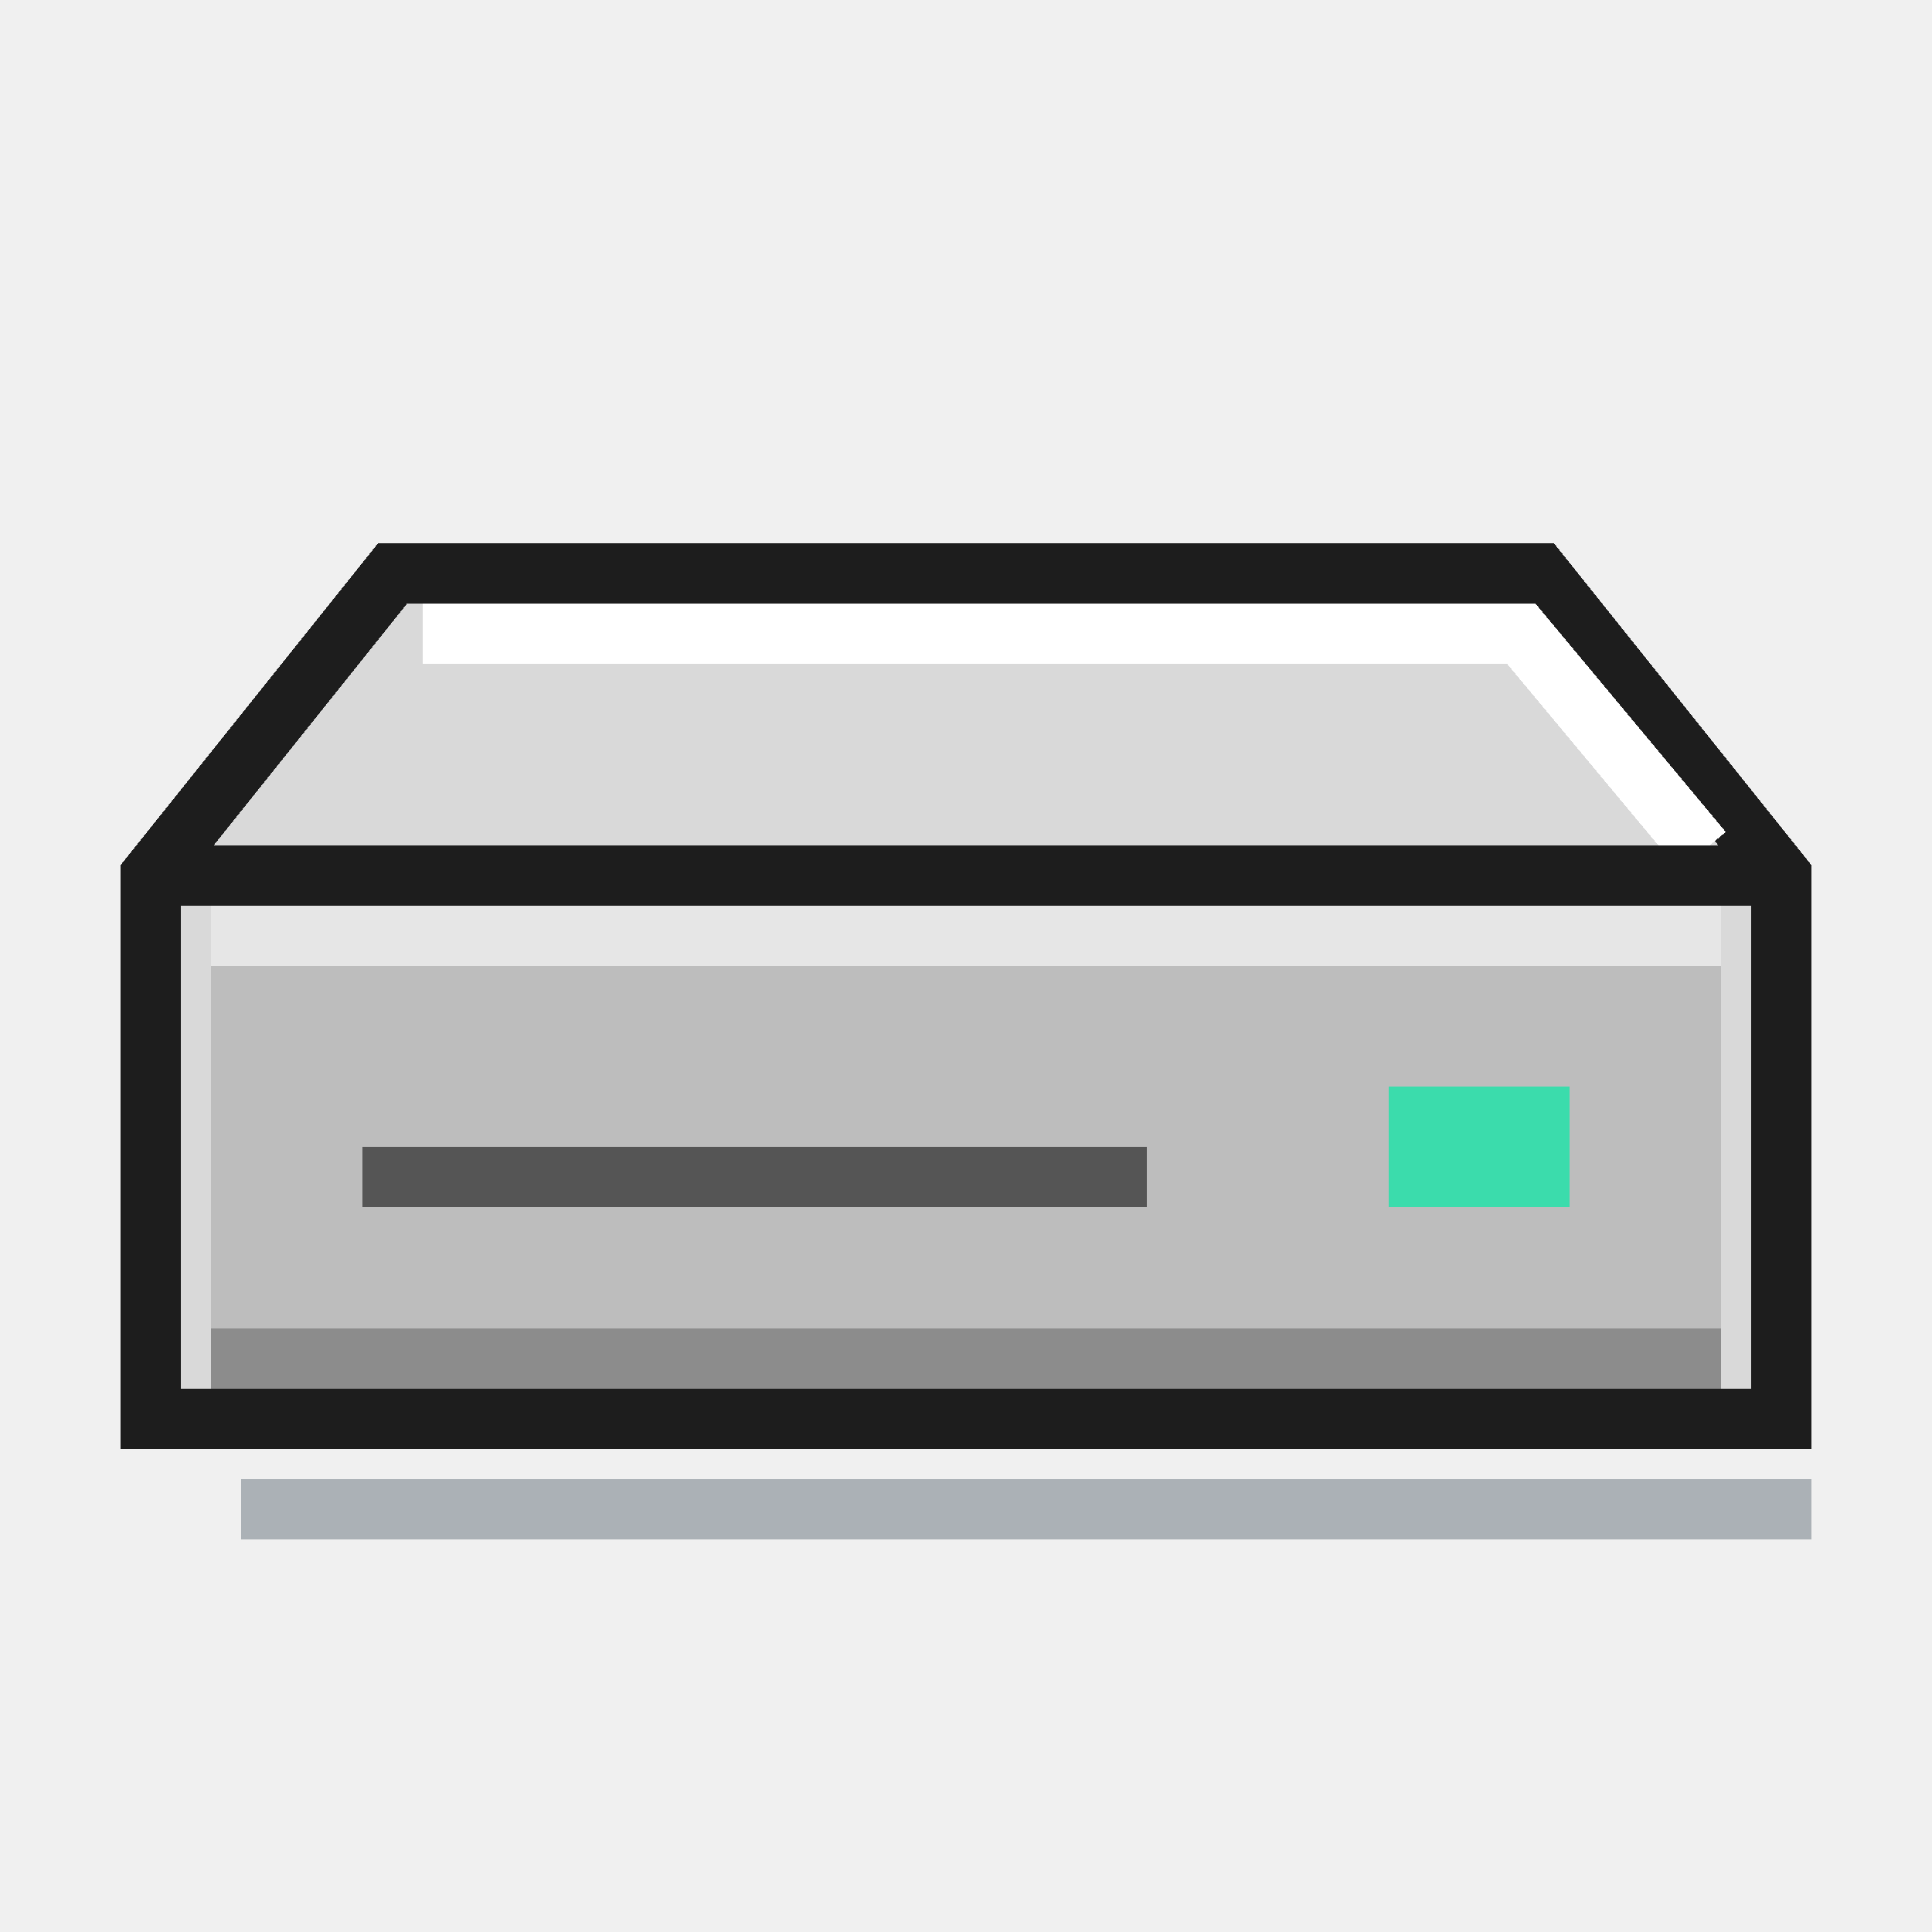
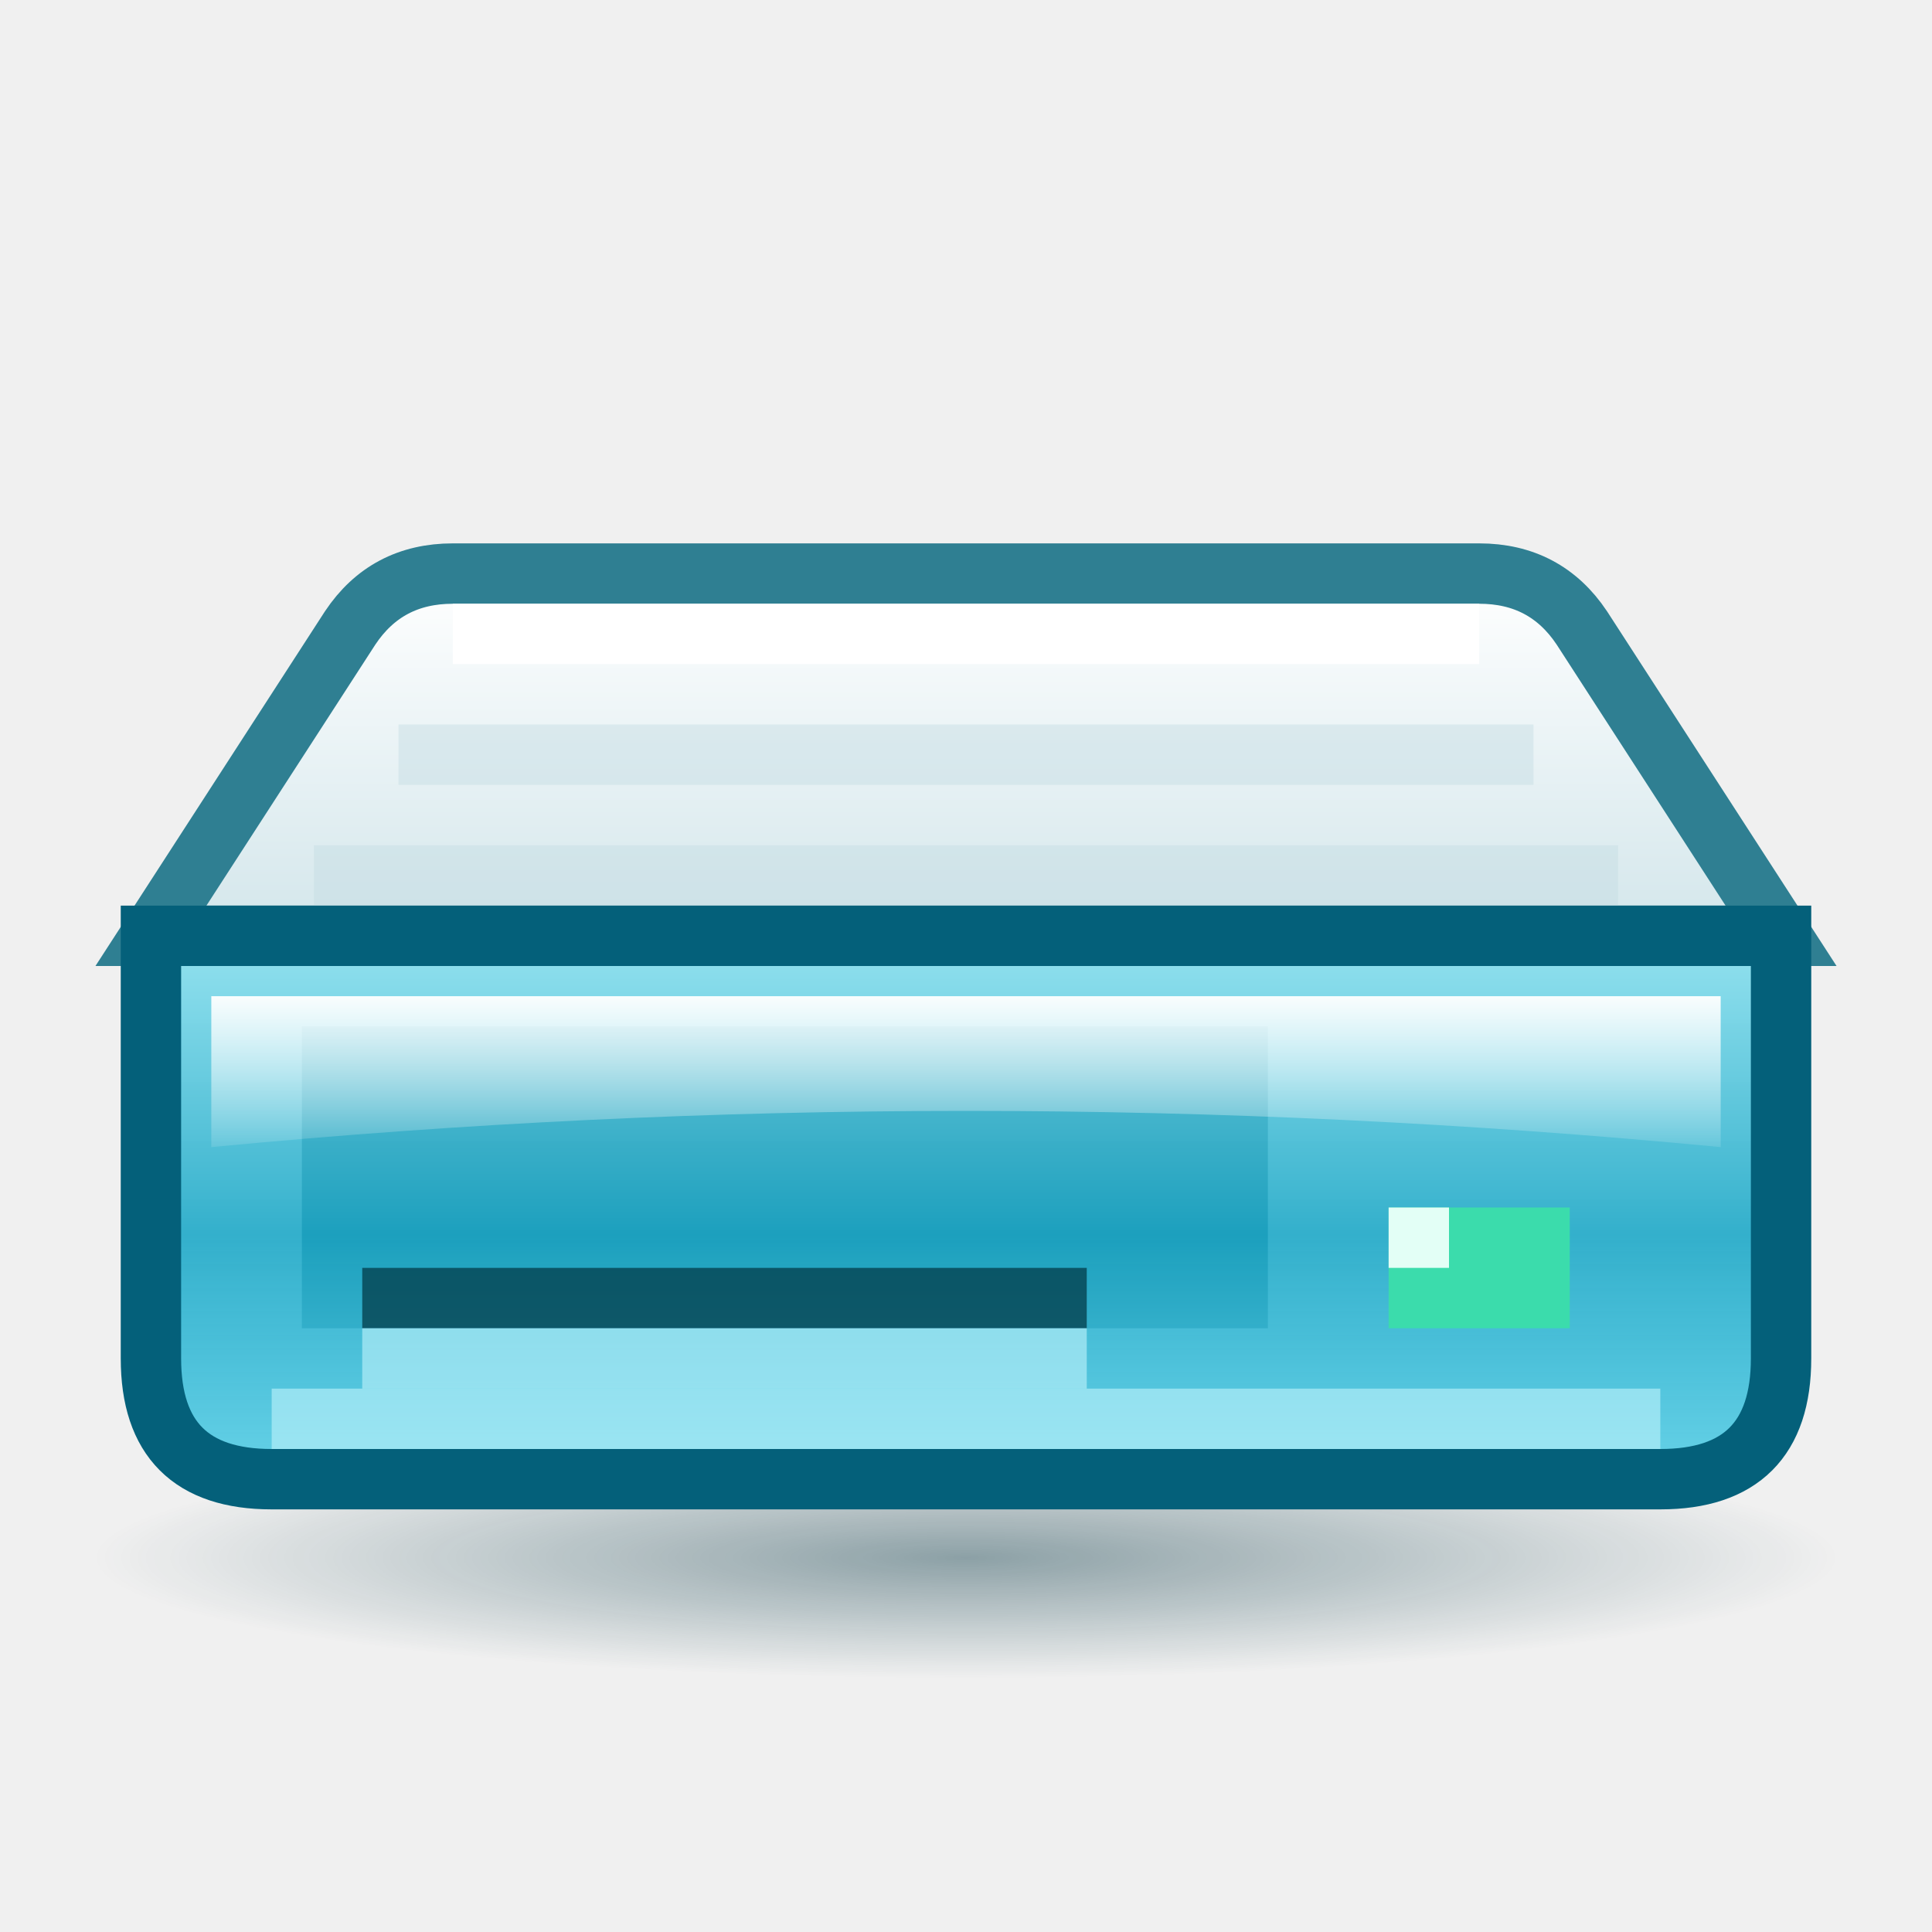
- <svg xmlns="http://www.w3.org/2000/svg" width="32" height="32" viewBox="0 0 32 32" shape-rendering="crispEdges">
-   <path d="M6.5 9.5h19l4 5v9h-27v-9z" fill="#d9d9d9" stroke="#1d1d1d" />
-   <path d="M7 10.5h18.2l3 3.6" stroke="#fff" fill="none" />
-   <path d="M2.5 14.5h27" stroke="#1d1d1d" fill="none" />
-   <path d="M3.5 15.5h25v7h-25z" fill="#bdbdbd" />
-   <path d="M3.5 15.5h25" stroke="#e6e6e6" fill="none" />
-   <path d="M3.5 22.5h25" stroke="#8c8c8c" fill="none" />
-   <path d="M6 19.5h13" stroke="#555" fill="none" />
-   <rect x="23" y="18" width="3" height="2" fill="#3bdcac" />
-   <path d="M4 25h26" stroke="#0c2130" stroke-opacity=".3" fill="none" />
+ <svg xmlns="http://www.w3.org/2000/svg" width="32" height="32" viewBox="0 0 32 32">
+   <defs>
+     <radialGradient id="sh" cx="0.5" cy="0.5" r="0.5">
+       <stop offset="0" stop-color="#023340" stop-opacity="0.42" />
+       <stop offset="1" stop-color="#023340" stop-opacity="0" />
+     </radialGradient>
+     <linearGradient id="hi" x1="0" y1="0" x2="0" y2="1">
+       <stop offset="0" stop-color="#fff" stop-opacity="0.95" />
+       <stop offset="1" stop-color="#fff" stop-opacity="0.12" />
+     </linearGradient>
+     <linearGradient id="top" x1="0" y1="0" x2="0" y2="1">
+       <stop offset="0" stop-color="#ffffff" />
+       <stop offset="1" stop-color="#d3e6eb" />
+     </linearGradient>
+     <linearGradient id="fr" x1="0" y1="0" x2="0" y2="1">
+       <stop offset="0" stop-color="#7fe0f0" stop-opacity="0.8" />
+       <stop offset="0.55" stop-color="#0aa2c4" stop-opacity="0.82" />
+       <stop offset="1" stop-color="#59d0e8" stop-opacity="0.9" />
+     </linearGradient>
+   </defs>
+   <ellipse cx="16" cy="25.8" rx="14.5" ry="2" fill="url(#sh)" />
+   <path d="M7.5 9.5H24.5Q25.6 9.5 26.2 10.4L29.5 15.5H2.5L5.8 10.4Q6.4 9.5 7.5 9.5Z" fill="url(#top)" stroke="#2f7f92" />
+   <path d="M7.5 10.5H24.5" stroke="#fff" />
+   <path d="M6.6 12.5H25.4M5.2 14.5H26.8" stroke="#c4dce2" stroke-opacity=".45" />
+   <rect x="5" y="17" width="16" height="5" fill="#034a5c" fill-opacity=".55" />
+   <path d="M2.5 15.5H29.5V22.5Q29.5 24.5 27.5 24.5H4.5Q2.5 24.5 2.5 22.5Z" fill="url(#fr)" stroke="#04607a" />
+   <path d="M3.5 16.5H28.5V19Q16 17.8 3.5 19Z" fill="url(#hi)" />
+   <path d="M6 21.5H18" stroke="#023b49" stroke-opacity=".75" />
+   <path d="M6 22.5H18" stroke="#bff4fc" stroke-opacity=".6" />
+   <rect x="23" y="20" width="3" height="2" fill="#3bdcac" />
+   <rect x="23" y="20" width="1" height="1" fill="#e3fff6" />
+   <path d="M4.5 23.5H27.5" stroke="#bff4fc" stroke-opacity=".6" />
</svg>
